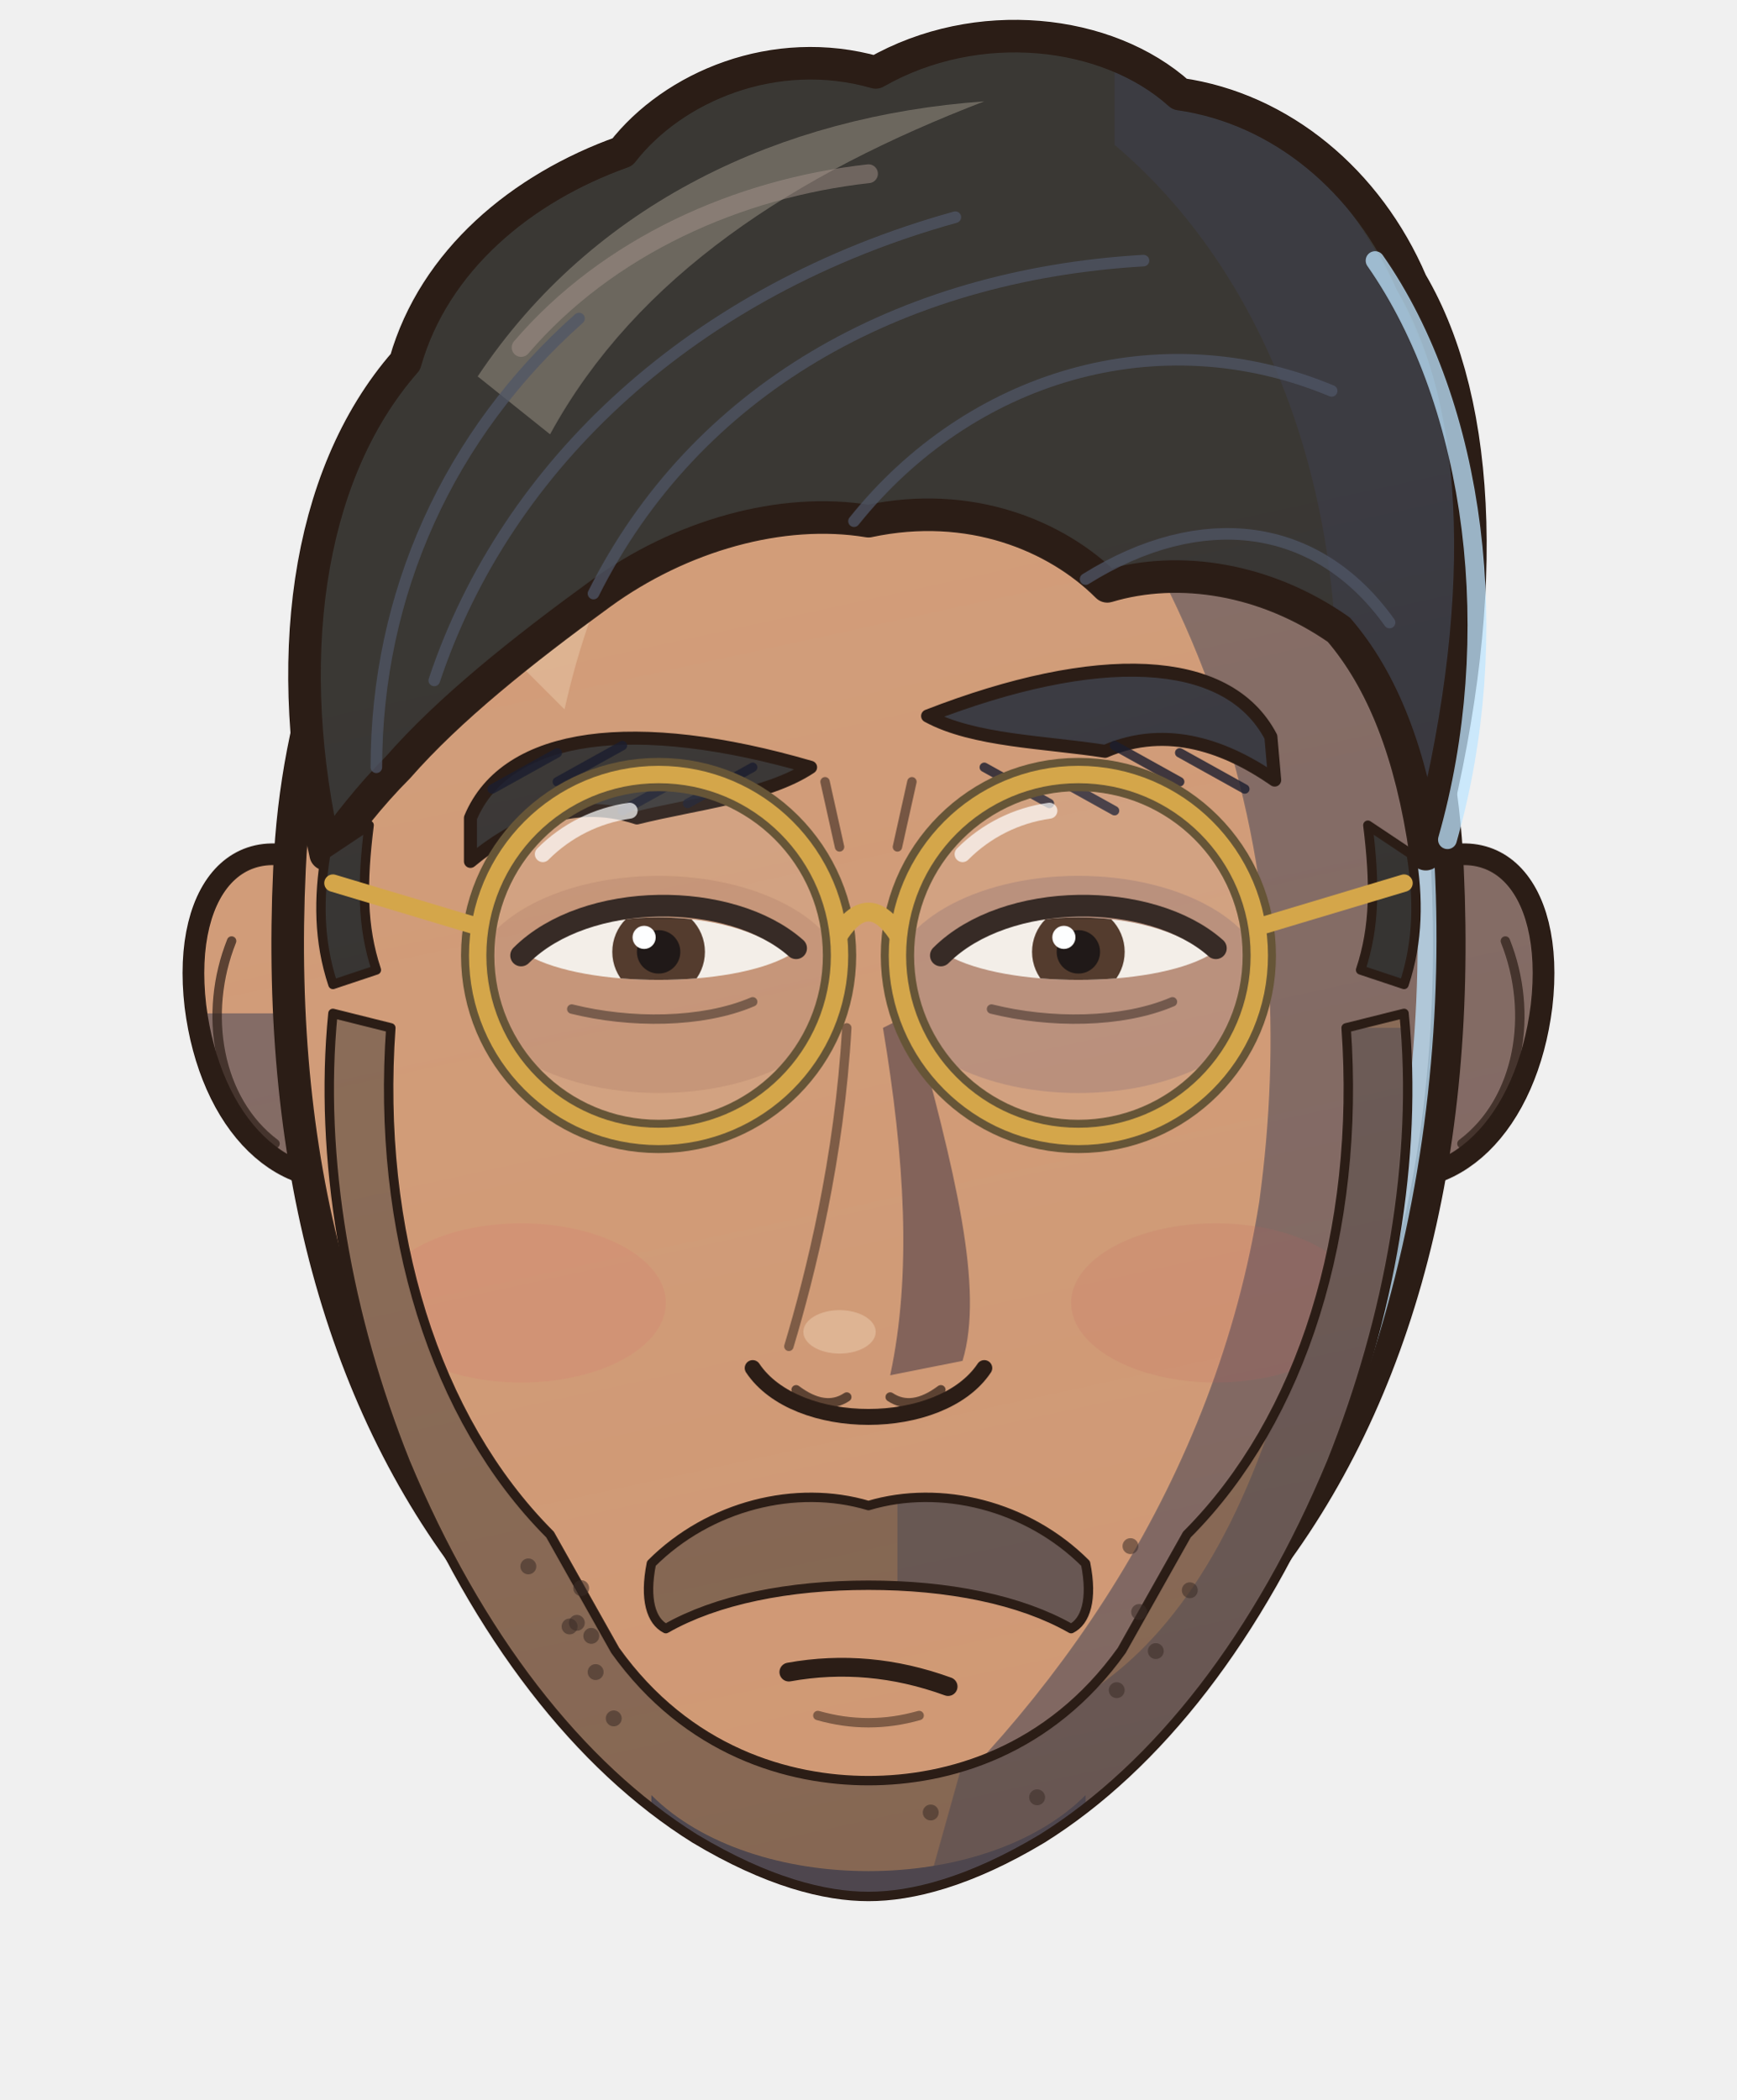
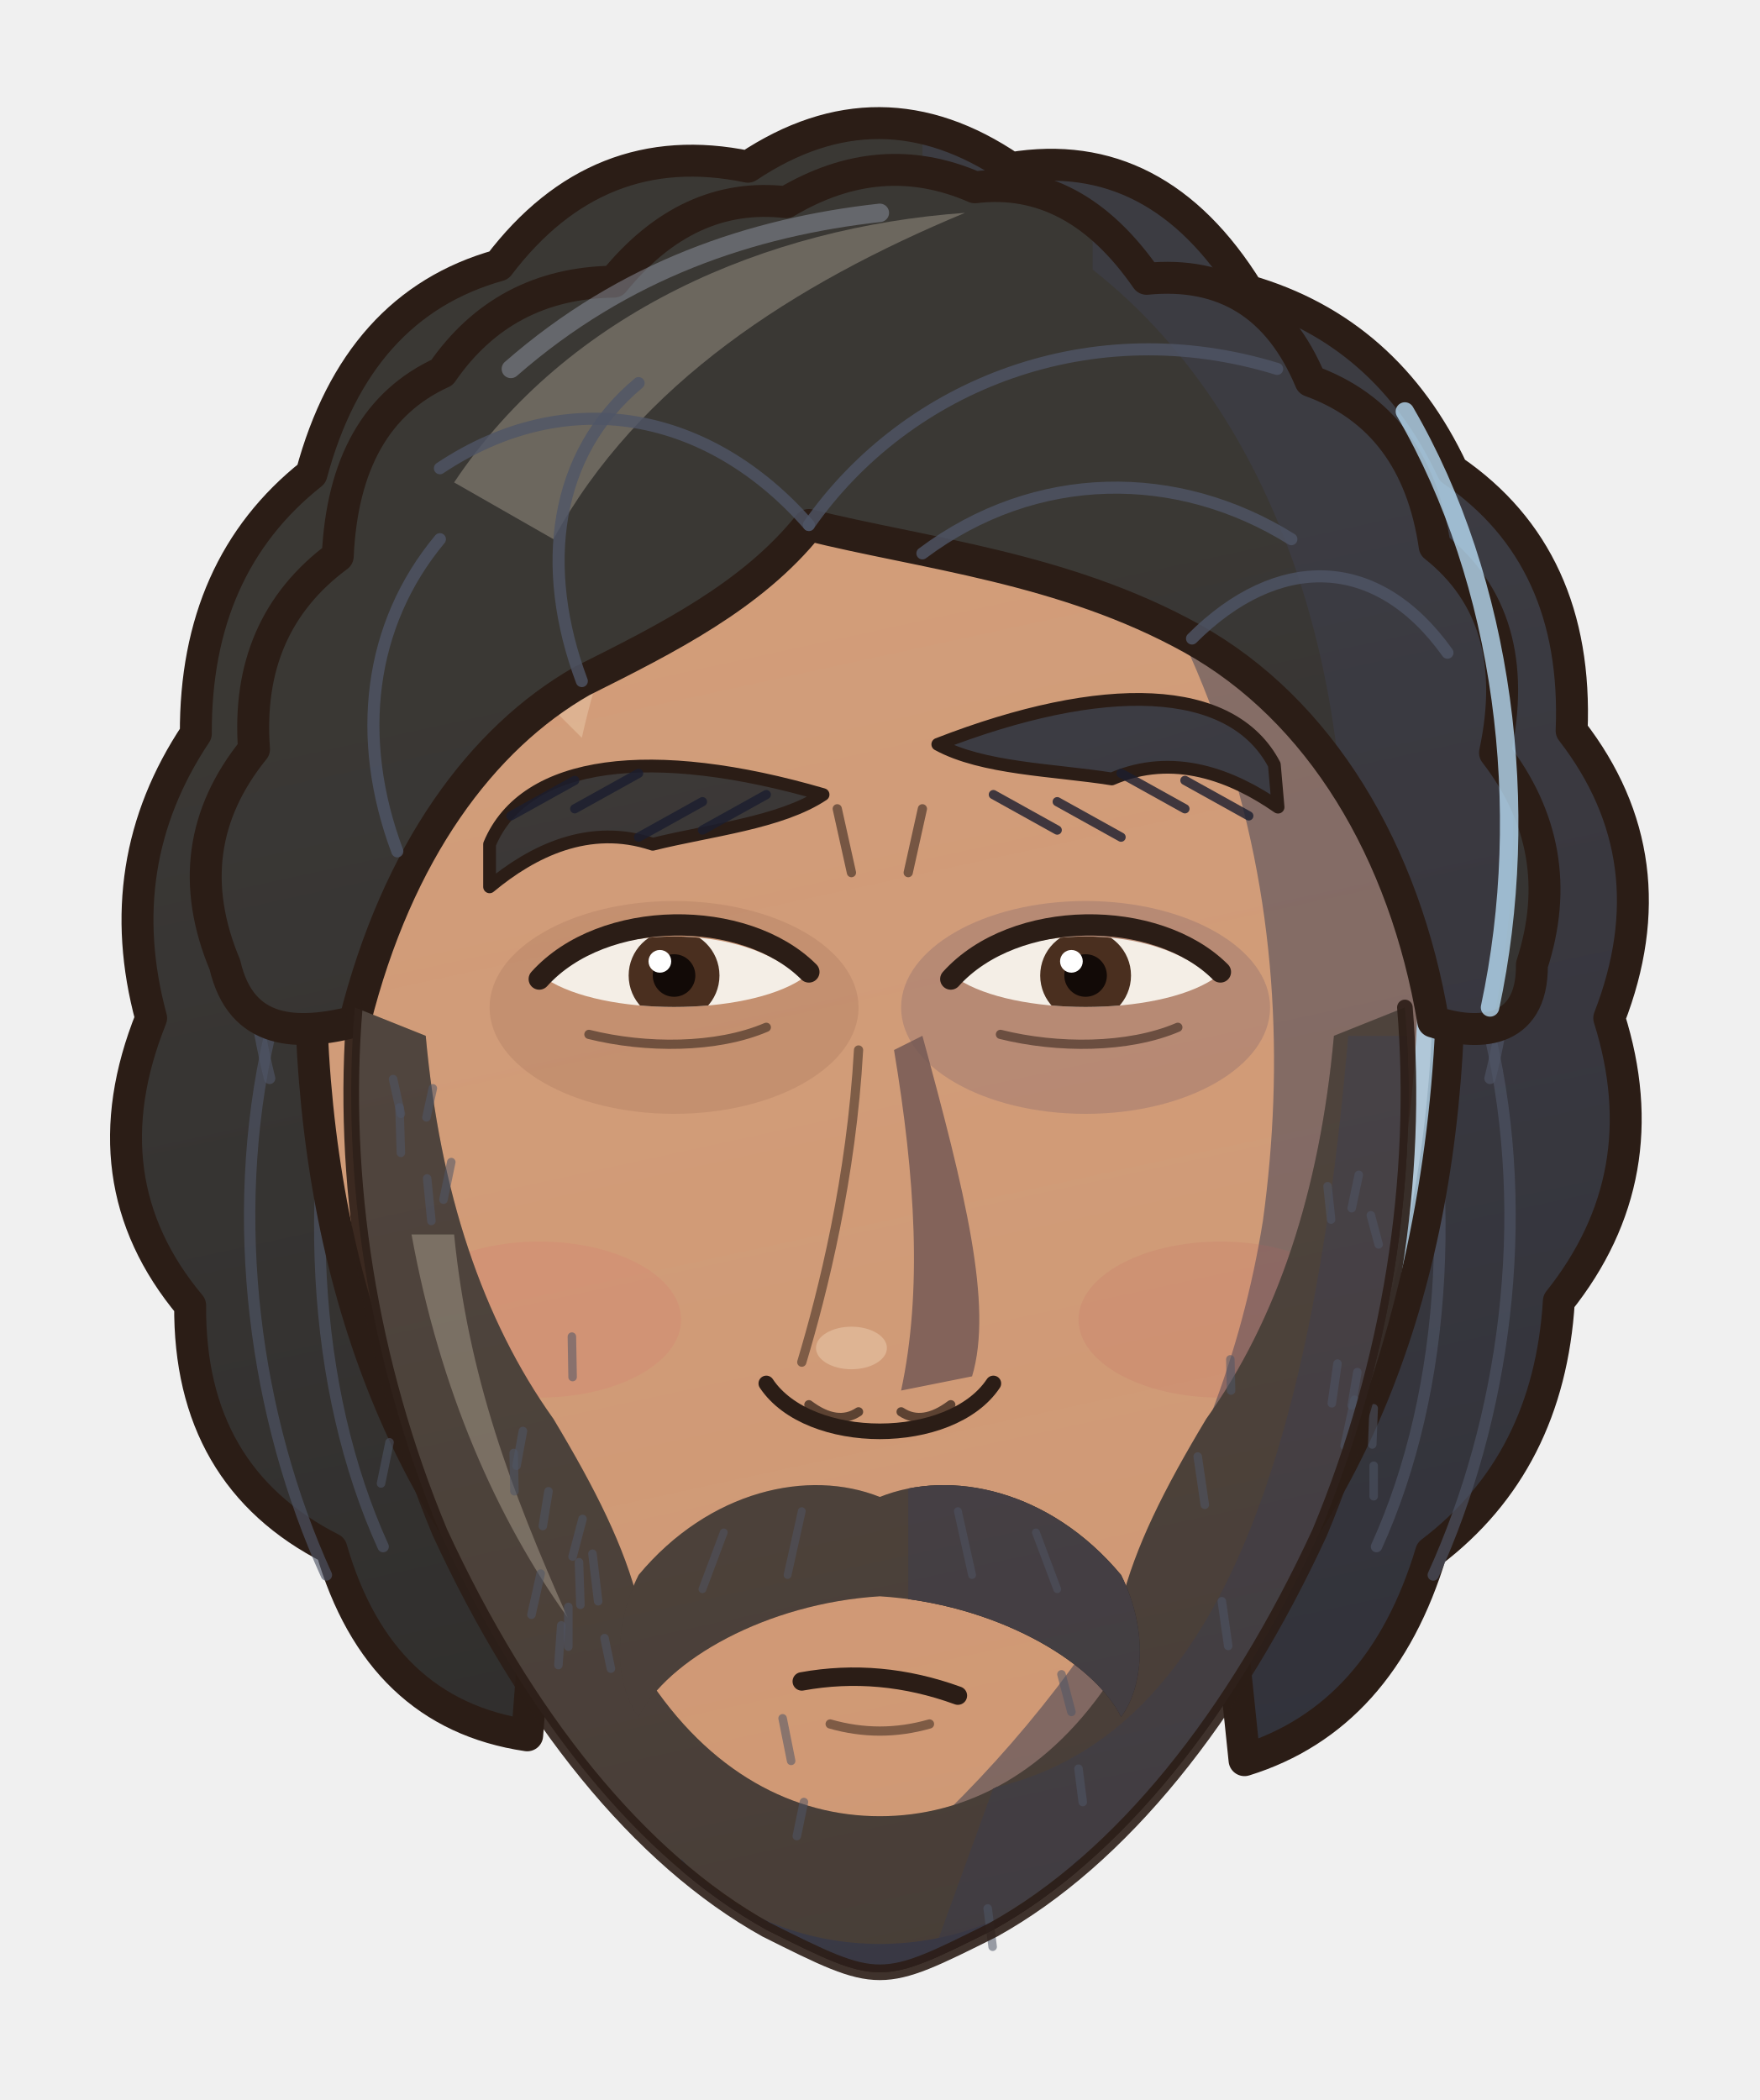
- <svg xmlns="http://www.w3.org/2000/svg" viewBox="180 10 240 290" width="240" height="290">
+ <svg xmlns="http://www.w3.org/2000/svg" viewBox="176 4 248 296" width="248" height="296">
  <defs>
    <linearGradient id="form" gradientUnits="userSpaceOnUse" x1="170" y1="120" x2="470" y2="1500">
      <stop offset="0" stop-color="#fff1d6" stop-opacity="0.16" />
      <stop offset="0.45" stop-color="#fff1d6" stop-opacity="0" />
      <stop offset="1" stop-color="#0b1030" stop-opacity="0.30" />
    </linearGradient>
    <clipPath id="c1">
-       <path d="M228,132 C214,122 205,132 207,149 C209,165 219,176 232,172 Z" />
+       <path d="M250.3,248.6 Q229.4,245.5 222.7,222.3 Q202.6,212.1 202.8,188.0 Q188.1,170.4 197.3,147.5 Q191.4,125.7 203.6,107.4 Q203.5,83.8 219.9,70.8 Q226.3,47.0 246.3,41.4 Q260.2,23.1 281.4,27.5 Q300.0,15.1 318.5,27.7 Q339.1,24.3 351.9,45.0 Q371.5,50.7 380.7,70.3 Q398.5,82.5 397.5,107.0 Q411.5,125.1 402.8,147.5 Q409.8,169.7 395.7,187.4 Q394.3,210.2 377.7,222.8 Q370.7,246.1 351.4,252.1 L346,200 L254,200 Z" />
    </clipPath>
    <clipPath id="c2">
-       <path d="M 372,132 C 386,122 395,132 393,149 C 391,165 381,176 368,172 Z" />
+       <path d="M300,50 C352,50 378,86 380,130 C382,172 372,206 352,230 C334,252 316,264 300,264 C284,264 266,252 248,230 C228,206 218,172 220,130 C222,86 248,50 300,50 Z" />
    </clipPath>
    <clipPath id="c3">
-       <path d="M300,50 C352,50 378,86 380,130 C382,172 372,206 352,230 C334,252 316,264 300,264 C284,264 266,252 248,230 C228,206 218,172 220,130 C222,86 248,50 300,50 Z" />
+       <path d="M207.7,140.0 Q200.7,123.3 211.8,109.6 Q210.5,92.1 223.6,82.4 Q224.5,62.8 238.3,56.5 Q247.0,43.9 262.5,43.7 Q272.9,30.9 286.8,32.5 Q300.1,24.6 313.4,30.4 Q327.5,28.7 337.6,43.3 Q354.0,41.7 360.7,57.7 Q375.6,63.1 378.2,81.0 Q390.8,91.0 386.7,110.1 Q397.2,123.7 391.9,140.0 C392,150 384,150 378,148 C374,124 362,104 344,94 C326,84 306,82 290,78 C282,88 270,94 258,100 C244,108 232,124 226,148 C218,150 210,150 207.7,140.0 Z" />
    </clipPath>
    <clipPath id="c4">
-       <path d="M225,128 C219,102 222,76 236,60 C240,46 252,36 266,31 C273,22 287,16 301,20 C315,12 333,14 343,23 C357,25 369,35 375,49 C385,66 386,94 377,128 C375,114 371,104 365,97 C355,90 343,88 333,91 C326,84 314,79 300,82 C288,80 274,84 263,92 C252,100 242,108 235,116 C231,120 228,124 225,128 Z" />
+       <path d="M245,123 C250,111 268,109 292,116 C286,120 276,121 268,123 C259,120 251,124 245,129 Z" />
    </clipPath>
    <clipPath id="c5">
-       <path d="M225,128 C224,134 224,140 226,146 L232,144 C230,138 230,132 231,124 Z" />
+       <path d="M 355,123 C 350,111 332,109 308,116 C 314,120 324,121 332,123 C 341,120 349,124 355,129 Z" />
    </clipPath>
    <clipPath id="c6">
-       <path d="M 375,128 C 376,134 376,140 374,146 L 368,144 C 370,138 370,132 369,124 Z" />
+       <path d="M253,142 C261,134 281,134 289,142 C281,147.25 261,147.25 253,142 Z" />
    </clipPath>
    <clipPath id="c7">
-       <path d="M245,123 C250,111 268,109 292,116 C286,120 276,121 268,123 C259,120 251,124 245,129 Z" />
+       <path d="M311,142 C319,134 339,134 347,142 C339,147.25 319,147.25 311,142 Z" />
    </clipPath>
    <clipPath id="c8">
-       <path d="M 355,123 C 350,111 332,109 308,116 C 314,120 324,121 332,123 C 341,120 349,124 355,129 Z" />
+       <path d="M226,146 C224,170 228,196 238,220 C250,246 266,266 284,276 C292,280 296,282 300,282 C304,282 308,280 316,276 C334,266 350,246 362,220 C372,196 376,170 374,146 L364,150 C362,172 356,190 346,204 C340,214 336,222 334,230 L333,240 C324,254 312,260 300,260 C288,260 276,254 267,240 L266,230 C264,222 260,214 254,204 C244,190 238,172 236,150 Z" />
    </clipPath>
    <clipPath id="c9">
-       <path d="M253,142 C261,135 281,135 289,142 C281,146.5 261,146.5 253,142 Z" />
-     </clipPath>
-     <clipPath id="c10">
-       <path d="M311,142 C319,135 339,135 347,142 C339,146.5 319,146.5 311,142 Z" />
-     </clipPath>
-     <clipPath id="c11">
-       <path d="M226,150 C224,170 228,192 236,212 C246,236 260,254 276,264 C286,270 294,272 300,272 C306,272 314,270 324,264 C340,254 354,236 364,212 C372,192 376,170 374,150 L366,152 C368,180 360,206 344,222 L335,238 C325,252 311,256 300,256 C289,256 275,252 265,238 L256,222 C240,206 232,180 234,152 Z" />
-     </clipPath>
-     <clipPath id="c12">
-       <path d="M270,226 C278,218 290,215 300,218 C310,215 322,218 330,226 C331,231 330,234 328,235 C321,231 311,229 300,229 C289,229 279,231 272,235 C270,234 269,231 270,226 Z" />
+       <path d="M266,226 C276,214 290,211 300,215 C310,211 324,214 334,226 C338,234 337,242 334,246 C330,238 316,230 300,229 C284,230 270,238 266,246 C263,242 262,234 266,226 Z" />
    </clipPath>
  </defs>
  <rect x="200" y="290" width="200" height="40" fill="none" />
-   <path d="M228,132 C214,122 205,132 207,149 C209,165 219,176 232,172 Z" fill="#c98d68" />
+   <path d="M250.3,248.6 Q229.4,245.5 222.7,222.3 Q202.6,212.1 202.8,188.0 Q188.1,170.4 197.3,147.5 Q191.4,125.7 203.6,107.4 Q203.5,83.8 219.9,70.8 Q226.3,47.0 246.3,41.4 Q260.2,23.1 281.4,27.5 Q300.0,15.1 318.5,27.7 Q339.1,24.3 351.9,45.0 Q371.5,50.7 380.7,70.3 Q398.5,82.5 397.5,107.0 Q411.5,125.1 402.8,147.5 Q409.8,169.7 395.7,187.4 Q394.3,210.2 377.7,222.8 Q370.7,246.1 351.4,252.1 L346,200 L254,200 Z" fill="#141416" />
  <g clip-path="url(#c1)">
-     <path d="M190,150 L240,150 L240,190 L190,190 Z" fill="#6f5552" />
-     <rect x="0" y="0" width="600" height="1500" fill="url(#form)" />
+     <path d="M306,10 L420,10 L420,290 L306,290 Z" fill="#171926" />
+     <rect x="0" y="0" width="600" height="1400" fill="url(#form)" />
  </g>
-   <path d="M228,132 C214,122 205,132 207,149 C209,165 219,176 232,172 Z" fill="none" stroke="#2b1d16" stroke-width="3.0" stroke-linejoin="round" />
-   <path d="M 372,132 C 386,122 395,132 393,149 C 391,165 381,176 368,172 Z" fill="#c98d68" />
+   <path d="M250.3,248.6 Q229.4,245.5 222.7,222.3 Q202.6,212.1 202.8,188.0 Q188.1,170.4 197.3,147.5 Q191.4,125.7 203.6,107.4 Q203.5,83.8 219.9,70.8 Q226.3,47.0 246.3,41.4 Q260.2,23.1 281.4,27.5 Q300.0,15.1 318.5,27.7 Q339.1,24.3 351.9,45.0 Q371.5,50.7 380.7,70.3 Q398.5,82.5 397.5,107.0 Q411.5,125.1 402.8,147.5 Q409.8,169.7 395.7,187.4 Q394.3,210.2 377.7,222.8 Q370.7,246.1 351.4,252.1 L346,200 L254,200 Z" fill="none" stroke="#2b1d16" stroke-width="4.5" stroke-linejoin="round" />
+   <path d="M214,150 C208,176 212,204 222,226" fill="none" stroke="#4f5566" stroke-width="1.6" stroke-linecap="round" stroke-linejoin="round" opacity="0.65" />
+   <path d="M226,140 C218,170 220,200 230,222" fill="none" stroke="#4f5566" stroke-width="1.6" stroke-linecap="round" stroke-linejoin="round" opacity="0.65" />
+   <path d="M386,150 C392,176 388,204 378,226" fill="none" stroke="#4f5566" stroke-width="1.6" stroke-linecap="round" stroke-linejoin="round" opacity="0.65" />
+   <path d="M374,140 C382,170 380,200 370,222" fill="none" stroke="#4f5566" stroke-width="1.6" stroke-linecap="round" stroke-linejoin="round" opacity="0.65" />
+   <path d="M216,104 C210,124 210,140 214,156" fill="none" stroke="#4f5566" stroke-width="1.6" stroke-linecap="round" stroke-linejoin="round" opacity="0.65" />
+   <path d="M384,104 C390,124 390,140 386,156" fill="none" stroke="#4f5566" stroke-width="1.6" stroke-linecap="round" stroke-linejoin="round" opacity="0.65" />
+   <path d="M300,50 C352,50 378,86 380,130 C382,172 372,206 352,230 C334,252 316,264 300,264 C284,264 266,252 248,230 C228,206 218,172 220,130 C222,86 248,50 300,50 Z" fill="#c98d68" />
  <g clip-path="url(#c2)">
-     <path d="M360,110 L410,110 L410,190 L360,190 Z" fill="#6f5552" />
-     <rect x="0" y="0" width="600" height="1500" fill="url(#form)" />
-   </g>
-   <path d="M 372,132 C 386,122 395,132 393,149 C 391,165 381,176 368,172 Z" fill="none" stroke="#2b1d16" stroke-width="3.0" stroke-linejoin="round" />
-   <path d="M212,140 C208,150 210,162 218,168" fill="none" stroke="#2b1d16" stroke-width="1.3" stroke-linecap="round" stroke-linejoin="round" opacity="0.7" />
-   <path d="M388,140 C392,150 390,162 382,168" fill="none" stroke="#2b1d16" stroke-width="1.3" stroke-linecap="round" stroke-linejoin="round" opacity="0.7" />
-   <path d="M300,50 C352,50 378,86 380,130 C382,172 372,206 352,230 C334,252 316,264 300,264 C284,264 266,252 248,230 C228,206 218,172 220,130 C222,86 248,50 300,50 Z" fill="#c98d68" />
-   <g clip-path="url(#c3)">
    <path d="M300,40 C356,46 386,86 384,130 C384,174 372,210 352,232 C334,254 316,266 300,268 C326,246 348,214 354,176 C360,132 350,82 300,40 Z" fill="#6f5552" />
    <path d="M246,96 C252,78 266,66 284,62 C270,74 262,90 258,108 Z" fill="#d9ab89" opacity="0.85" />
-     <rect x="0" y="0" width="600" height="1500" fill="url(#form)" />
+     <rect x="0" y="0" width="600" height="1400" fill="url(#form)" />
  </g>
  <path d="M300,50 C352,50 378,86 380,130 C382,172 372,206 352,230 C334,252 316,264 300,264 C284,264 266,252 248,230 C228,206 218,172 220,130 C222,86 248,50 300,50 Z" fill="none" stroke="#2b1d16" stroke-width="4.5" stroke-linejoin="round" />
  <path d="M372,96 C382,136 378,186 356,226" fill="none" stroke="#bfe6ff" stroke-width="2.6" stroke-linecap="round" opacity="0.75" />
  <ellipse cx="271" cy="146" rx="26" ry="15" fill="#8a5a46" opacity="0.18" />
  <ellipse cx="329" cy="146" rx="26" ry="15" fill="#5a4a66" opacity="0.22" />
  <ellipse cx="252" cy="190" rx="20" ry="11" fill="#d9706a" opacity="0.18" />
  <ellipse cx="348" cy="190" rx="20" ry="11" fill="#c0605e" opacity="0.15" />
-   <path d="M225,128 C219,102 222,76 236,60 C240,46 252,36 266,31 C273,22 287,16 301,20 C315,12 333,14 343,23 C357,25 369,35 375,49 C385,66 386,94 377,128 C375,114 371,104 365,97 C355,90 343,88 333,91 C326,84 314,79 300,82 C288,80 274,84 263,92 C252,100 242,108 235,116 C231,120 228,124 225,128 Z" fill="#141416" />
+   <path d="M207.7,140.0 Q200.7,123.3 211.8,109.6 Q210.5,92.1 223.6,82.4 Q224.5,62.8 238.3,56.5 Q247.0,43.9 262.5,43.7 Q272.9,30.9 286.8,32.5 Q300.1,24.6 313.4,30.4 Q327.5,28.7 337.6,43.3 Q354.0,41.7 360.7,57.7 Q375.6,63.1 378.2,81.0 Q390.8,91.0 386.7,110.1 Q397.2,123.7 391.9,140.0 C392,150 384,150 378,148 C374,124 362,104 344,94 C326,84 306,82 290,78 C282,88 270,94 258,100 C244,108 232,124 226,148 C218,150 210,150 207.7,140.0 Z" fill="#141416" />
+   <g clip-path="url(#c3)">
+     <path d="M330,26 C376,42 398,96 386,150 L364,150 C370,106 358,64 330,42 Z" fill="#171926" />
+     <path d="M240,72 C256,48 284,36 312,34 C288,44 266,58 254,80 Z" fill="#5a5650" opacity="0.85" />
+     <rect x="0" y="0" width="600" height="1400" fill="url(#form)" />
+   </g>
+   <path d="M207.7,140.0 Q200.7,123.3 211.8,109.6 Q210.5,92.1 223.6,82.4 Q224.5,62.8 238.3,56.5 Q247.0,43.9 262.5,43.7 Q272.9,30.9 286.8,32.5 Q300.1,24.6 313.4,30.4 Q327.5,28.7 337.6,43.3 Q354.0,41.7 360.7,57.7 Q375.6,63.1 378.2,81.0 Q390.8,91.0 386.7,110.1 Q397.2,123.7 391.9,140.0 C392,150 384,150 378,148 C374,124 362,104 344,94 C326,84 306,82 290,78 C282,88 270,94 258,100 C244,108 232,124 226,148 C218,150 210,150 207.7,140.0 Z" fill="none" stroke="#2b1d16" stroke-width="4.5" stroke-linejoin="round" />
+   <path d="M374,62 C388,86 392,118 386,146" fill="none" stroke="#bfe6ff" stroke-width="2.6" stroke-linecap="round" opacity="0.75" />
+   <path d="M290,78 C304,58 330,48 356,56" fill="none" stroke="#4f5566" stroke-width="1.7" stroke-linecap="round" stroke-linejoin="round" opacity="0.8" />
+   <path d="M290,78 C276,62 256,58 238,70" fill="none" stroke="#4f5566" stroke-width="1.7" stroke-linecap="round" stroke-linejoin="round" opacity="0.8" />
+   <path d="M258,100 C252,84 254,68 266,58" fill="none" stroke="#4f5566" stroke-width="1.7" stroke-linecap="round" stroke-linejoin="round" opacity="0.8" />
+   <path d="M344,94 C356,82 370,82 380,96" fill="none" stroke="#4f5566" stroke-width="1.7" stroke-linecap="round" stroke-linejoin="round" opacity="0.8" />
+   <path d="M306,82 C322,70 342,70 358,80" fill="none" stroke="#4f5566" stroke-width="1.7" stroke-linecap="round" stroke-linejoin="round" opacity="0.8" />
+   <path d="M232,124 C226,108 228,92 238,80" fill="none" stroke="#4f5566" stroke-width="1.7" stroke-linecap="round" stroke-linejoin="round" opacity="0.8" />
+   <path d="M248,56 C264,42 282,36 300,34" fill="none" stroke="#9aa0b0" stroke-width="2.6" stroke-linecap="round" stroke-linejoin="round" opacity="0.45" />
+   <path d="M245,123 C250,111 268,109 292,116 C286,120 276,121 268,123 C259,120 251,124 245,129 Z" fill="#18171a" />
  <g clip-path="url(#c4)">
-     <path d="M334,14 C372,26 394,80 380,130 L362,130 C370,92 360,52 334,30 Z" fill="#171926" />
-     <path d="M246,62 C262,38 288,26 316,24 C290,34 268,48 256,70 Z" fill="#5a5650" opacity="0.85" />
-     <rect x="0" y="0" width="600" height="1500" fill="url(#form)" />
-   </g>
-   <path d="M225,128 C219,102 222,76 236,60 C240,46 252,36 266,31 C273,22 287,16 301,20 C315,12 333,14 343,23 C357,25 369,35 375,49 C385,66 386,94 377,128 C375,114 371,104 365,97 C355,90 343,88 333,91 C326,84 314,79 300,82 C288,80 274,84 263,92 C252,100 242,108 235,116 C231,120 228,124 225,128 Z" fill="none" stroke="#2b1d16" stroke-width="4.5" stroke-linejoin="round" />
-   <path d="M370,46 C384,66 388,98 380,126" fill="none" stroke="#bfe6ff" stroke-width="2.6" stroke-linecap="round" opacity="0.75" />
-   <path d="M240,104 C250,74 276,50 312,40" fill="none" stroke="#4f5566" stroke-width="1.6" stroke-linecap="round" stroke-linejoin="round" opacity="0.75" />
-   <path d="M262,92 C276,64 304,48 338,46" fill="none" stroke="#4f5566" stroke-width="1.6" stroke-linecap="round" stroke-linejoin="round" opacity="0.75" />
-   <path d="M298,82 C314,62 340,54 364,64" fill="none" stroke="#4f5566" stroke-width="1.6" stroke-linecap="round" stroke-linejoin="round" opacity="0.75" />
-   <path d="M330,90 C346,80 362,82 372,96" fill="none" stroke="#4f5566" stroke-width="1.6" stroke-linecap="round" stroke-linejoin="round" opacity="0.75" />
-   <path d="M232,116 C232,92 242,70 260,54" fill="none" stroke="#4f5566" stroke-width="1.6" stroke-linecap="round" stroke-linejoin="round" opacity="0.75" />
-   <path d="M252,58 C264,44 282,36 300,34" fill="none" stroke="#a39189" stroke-width="2.6" stroke-linecap="round" stroke-linejoin="round" opacity="0.5" />
-   <path d="M225,128 C224,134 224,140 226,146 L232,144 C230,138 230,132 231,124 Z" fill="#141416" />
-   <g clip-path="url(#c5)">
-     <rect x="0" y="0" width="600" height="1500" fill="url(#form)" />
-   </g>
-   <path d="M225,128 C224,134 224,140 226,146 L232,144 C230,138 230,132 231,124 Z" fill="none" stroke="#2b1d16" stroke-width="1.3" stroke-linejoin="round" />
-   <path d="M 375,128 C 376,134 376,140 374,146 L 368,144 C 370,138 370,132 369,124 Z" fill="#141416" />
-   <g clip-path="url(#c6)">
-     <rect x="0" y="0" width="600" height="1500" fill="url(#form)" />
-   </g>
-   <path d="M 375,128 C 376,134 376,140 374,146 L 368,144 C 370,138 370,132 369,124 Z" fill="none" stroke="#2b1d16" stroke-width="1.3" stroke-linejoin="round" />
-   <path d="M245,123 C250,111 268,109 292,116 C286,120 276,121 268,123 C259,120 251,124 245,129 Z" fill="#18171a" />
-   <g clip-path="url(#c7)">
-     <rect x="0" y="0" width="600" height="1500" fill="url(#form)" />
+     <rect x="0" y="0" width="600" height="1400" fill="url(#form)" />
  </g>
  <path d="M245,123 C250,111 268,109 292,116 C286,120 276,121 268,123 C259,120 251,124 245,129 Z" fill="none" stroke="#2b1d16" stroke-width="1.8" stroke-linejoin="round" />
  <g transform="translate(0,-9) rotate(-5 330 115)">
    <path d="M 355,123 C 350,111 332,109 308,116 C 314,120 324,121 332,123 C 341,120 349,124 355,129 Z" fill="#18171a" />
-     <g clip-path="url(#c8)">
+     <g clip-path="url(#c5)">
      <path d="M300,90 L360,90 L360,130 L300,130 Z" fill="#191b28" />
-       <rect x="0" y="0" width="600" height="1500" fill="url(#form)" />
+       <rect x="0" y="0" width="600" height="1400" fill="url(#form)" />
    </g>
    <path d="M 355,123 C 350,111 332,109 308,116 C 314,120 324,121 332,123 C 341,120 349,124 355,129 Z" fill="none" stroke="#2b1d16" stroke-width="1.8" stroke-linejoin="round" />
  </g>
  <path d="M294,118 l2,9 M306,118 l-2,9" fill="none" stroke="#2b1d16" stroke-width="1.3" stroke-linecap="round" stroke-linejoin="round" opacity="0.55" />
  <path d="M248,119 l9,-5" fill="none" stroke="#1a1d2e" stroke-width="1.3" stroke-linecap="round" stroke-linejoin="round" opacity="0.8" />
  <path d="M257,118 l9,-5" fill="none" stroke="#1a1d2e" stroke-width="1.3" stroke-linecap="round" stroke-linejoin="round" opacity="0.8" />
  <path d="M266,122 l9,-5" fill="none" stroke="#1a1d2e" stroke-width="1.3" stroke-linecap="round" stroke-linejoin="round" opacity="0.8" />
  <path d="M275,121 l9,-5" fill="none" stroke="#1a1d2e" stroke-width="1.3" stroke-linecap="round" stroke-linejoin="round" opacity="0.8" />
  <path d="M352,119 l-9,-5" fill="none" stroke="#1a1d2e" stroke-width="1.3" stroke-linecap="round" stroke-linejoin="round" opacity="0.8" />
  <path d="M343,118 l-9,-5" fill="none" stroke="#1a1d2e" stroke-width="1.3" stroke-linecap="round" stroke-linejoin="round" opacity="0.8" />
  <path d="M334,122 l-9,-5" fill="none" stroke="#1a1d2e" stroke-width="1.3" stroke-linecap="round" stroke-linejoin="round" opacity="0.8" />
  <path d="M325,121 l-9,-5" fill="none" stroke="#1a1d2e" stroke-width="1.3" stroke-linecap="round" stroke-linejoin="round" opacity="0.8" />
-   <path d="M253,142 C261,135 281,135 289,142 C281,146.5 261,146.5 253,142 Z" fill="#f4eee6" />
-   <g clip-path="url(#c9)">
+   <path d="M253,142 C261,134 281,134 289,142 C281,147.25 261,147.25 253,142 Z" fill="#f4eee6" />
+   <g clip-path="url(#c6)">
    <circle cx="271" cy="141.5" r="6.4" fill="#4a2f1f" />
    <circle cx="271" cy="141.5" r="3" fill="#120a07" />
    <circle cx="269" cy="139.5" r="1.6" fill="#fff" />
-     <path d="M251,130 L291,130 L291,137 L251,137 Z" fill="#000" opacity="0.18" />
+     <path d="M251,130 L291,130 L291,136 L251,136 Z" fill="#000" opacity="0.18" />
  </g>
-   <path d="M252,142 C261,133 281,133 290,141" fill="none" stroke="#2b1d16" stroke-width="3.0" stroke-linecap="round" stroke-linejoin="round" opacity="1.0" />
-   <path d="M259,149.4 C267,151.4 277,151.4 284,148.4" fill="none" stroke="#2b1d16" stroke-width="1.3" stroke-linecap="round" stroke-linejoin="round" opacity="0.55" />
-   <path d="M311,142 C319,135 339,135 347,142 C339,146.5 319,146.5 311,142 Z" fill="#f4eee6" />
-   <g clip-path="url(#c10)">
+   <path d="M252,142 C261,132 281,132 290,141" fill="none" stroke="#2b1d16" stroke-width="3.0" stroke-linecap="round" stroke-linejoin="round" opacity="1.0" />
+   <path d="M259,149.8 C267,151.8 277,151.8 284,148.8" fill="none" stroke="#2b1d16" stroke-width="1.3" stroke-linecap="round" stroke-linejoin="round" opacity="0.55" />
+   <path d="M311,142 C319,134 339,134 347,142 C339,147.25 319,147.25 311,142 Z" fill="#f4eee6" />
+   <g clip-path="url(#c7)">
    <circle cx="329" cy="141.5" r="6.4" fill="#4a2f1f" />
    <circle cx="329" cy="141.5" r="3" fill="#120a07" />
    <circle cx="327" cy="139.5" r="1.6" fill="#fff" />
-     <path d="M309,130 L349,130 L349,137 L309,137 Z" fill="#000" opacity="0.18" />
+     <path d="M309,130 L349,130 L349,136 L309,136 Z" fill="#000" opacity="0.18" />
  </g>
-   <path d="M310,142 C319,133 339,133 348,141" fill="none" stroke="#2b1d16" stroke-width="3.0" stroke-linecap="round" stroke-linejoin="round" opacity="1.0" />
-   <path d="M317,149.4 C325,151.4 335,151.4 342,148.4" fill="none" stroke="#2b1d16" stroke-width="1.3" stroke-linecap="round" stroke-linejoin="round" opacity="0.55" />
+   <path d="M310,142 C319,132 339,132 348,141" fill="none" stroke="#2b1d16" stroke-width="3.0" stroke-linecap="round" stroke-linejoin="round" opacity="1.0" />
+   <path d="M317,149.8 C325,151.8 335,151.8 342,148.8" fill="none" stroke="#2b1d16" stroke-width="1.3" stroke-linecap="round" stroke-linejoin="round" opacity="0.55" />
  <path d="M306,150 C312,172 316,188 313,198 L303,200 C306,186 305,170 302,152 Z" fill="#6f5552" opacity="0.8" />
  <path d="M297,152 C296,170 292,186 289,196" fill="none" stroke="#2b1d16" stroke-width="1.3" stroke-linecap="round" stroke-linejoin="round" opacity="0.5" />
  <path d="M284,199 C290,208 310,208 316,199" fill="none" stroke="#2b1d16" stroke-width="2.2" stroke-linecap="round" stroke-linejoin="round" opacity="1.0" />
  <path d="M290,202 q4,3 7,1 M310,202 q-4,3 -7,1" fill="none" stroke="#2b1d16" stroke-width="1.3" stroke-linecap="round" stroke-linejoin="round" opacity="0.7" />
  <ellipse cx="296" cy="194" rx="5" ry="3" fill="#e1ba9a" opacity="0.8" />
  <path d="M289,241 Q300,239 311,243" fill="none" stroke="#2b1d16" stroke-width="2.6" stroke-linecap="round" stroke-linejoin="round" opacity="1.0" />
  <path d="M293,247 Q300,249 307,247" fill="none" stroke="#2b1d16" stroke-width="1.3" stroke-linecap="round" stroke-linejoin="round" opacity="0.5" />
-   <path d="M226,150 C224,170 228,192 236,212 C246,236 260,254 276,264 C286,270 294,272 300,272 C306,272 314,270 324,264 C340,254 354,236 364,212 C372,192 376,170 374,150 L366,152 C368,180 360,206 344,222 L335,238 C325,252 311,256 300,256 C289,256 275,252 265,238 L256,222 C240,206 232,180 234,152 Z" fill="#765542" />
-   <g clip-path="url(#c11)">
-     <path d="M314,250 C340,246 360,220 366,152 L400,152 L400,300 L300,300 Z" fill="#544241" />
-     <path d="M270,258 C284,272 316,272 330,258 L330,300 L270,300 Z" fill="#36303c" />
-     <rect x="0" y="0" width="600" height="1500" fill="url(#form)" />
+   <path d="M226,146 C224,170 228,196 238,220 C250,246 266,266 284,276 C292,280 296,282 300,282 C304,282 308,280 316,276 C334,266 350,246 362,220 C372,196 376,170 374,146 L364,150 C362,172 356,190 346,204 C340,214 336,222 334,230 L333,240 C324,254 312,260 300,260 C288,260 276,254 267,240 L266,230 C264,222 260,214 254,204 C244,190 238,172 236,150 Z" fill="#312723" />
+   <g clip-path="url(#c8)">
+     <path d="M316,256 C342,250 360,222 366,150 L400,150 L400,300 L300,300 Z" fill="#29252e" />
+     <path d="M272,266 C286,282 314,282 328,266 L328,300 L272,300 Z" fill="#202132" />
+     <path d="M234,178 C238,200 246,218 256,232 C248,214 242,198 240,178 Z" fill="#6f6459" opacity="0.85" />
+     <rect x="0" y="0" width="600" height="1400" fill="url(#form)" />
  </g>
-   <path d="M226,150 C224,170 228,192 236,212 C246,236 260,254 276,264 C286,270 294,272 300,272 C306,272 314,270 324,264 C340,254 354,236 364,212 C372,192 376,170 374,150 L366,152 C368,180 360,206 344,222 L335,238 C325,252 311,256 300,256 C289,256 275,252 265,238 L256,222 C240,206 232,180 234,152 Z" fill="none" stroke="#2b1d16" stroke-width="1.3" stroke-linejoin="round" />
-   <circle cx="258.7" cy="234.7" r="1.1" fill="#3a2c26" opacity="0.55" />
-   <circle cx="264.8" cy="247.4" r="1.1" fill="#3a2c26" opacity="0.55" />
-   <circle cx="339.7" cy="238.1" r="1.1" fill="#3a2c26" opacity="0.55" />
-   <circle cx="323.3" cy="258.3" r="1.1" fill="#3a2c26" opacity="0.55" />
-   <circle cx="337.4" cy="232.7" r="1.1" fill="#3a2c26" opacity="0.55" />
-   <circle cx="261.7" cy="236.0" r="1.1" fill="#3a2c26" opacity="0.55" />
-   <circle cx="262.3" cy="241.0" r="1.1" fill="#3a2c26" opacity="0.55" />
-   <circle cx="259.7" cy="234.2" r="1.1" fill="#3a2c26" opacity="0.55" />
-   <circle cx="334.3" cy="243.5" r="1.1" fill="#3a2c26" opacity="0.55" />
-   <circle cx="308.6" cy="260.4" r="1.1" fill="#3a2c26" opacity="0.55" />
-   <circle cx="344.4" cy="229.7" r="1.1" fill="#3a2c26" opacity="0.55" />
-   <circle cx="260.3" cy="229.4" r="1.1" fill="#3a2c26" opacity="0.55" />
-   <circle cx="336.2" cy="223.6" r="1.1" fill="#3a2c26" opacity="0.55" />
-   <circle cx="253.0" cy="226.4" r="1.1" fill="#3a2c26" opacity="0.55" />
-   <path d="M270,226 C278,218 290,215 300,218 C310,215 322,218 330,226 C331,231 330,234 328,235 C321,231 311,229 300,229 C289,229 279,231 272,235 C270,234 269,231 270,226 Z" fill="#735340" />
-   <g clip-path="url(#c12)">
-     <path d="M304,210 L346,210 L346,244 L304,244 Z" fill="#524140" />
-     <rect x="0" y="0" width="600" height="1500" fill="url(#form)" />
+   <path d="M366.9,201.3 l-1.4,6.5" fill="none" stroke="#4f5566" stroke-width="1.2" stroke-linecap="round" stroke-linejoin="round" opacity="0.55" />
+   <path d="M252.2,225.8 l-1.3,5.8" fill="none" stroke="#4f5566" stroke-width="1.2" stroke-linecap="round" stroke-linejoin="round" opacity="0.55" />
+   <path d="M231.4,156.1 l1.1,4.9" fill="none" stroke="#4f5566" stroke-width="1.2" stroke-linecap="round" stroke-linejoin="round" opacity="0.55" />
+   <path d="M257.6,224.2 l0.2,6.0" fill="none" stroke="#4f5566" stroke-width="1.2" stroke-linecap="round" stroke-linejoin="round" opacity="0.55" />
+   <path d="M255.1,233.1 l-0.4,5.6" fill="none" stroke="#4f5566" stroke-width="1.2" stroke-linecap="round" stroke-linejoin="round" opacity="0.55" />
+   <path d="M256.1,230.5 l-0.0,5.6" fill="none" stroke="#4f5566" stroke-width="1.2" stroke-linecap="round" stroke-linejoin="round" opacity="0.55" />
+   <path d="M328.0,253.3 l0.6,4.7" fill="none" stroke="#4f5566" stroke-width="1.2" stroke-linecap="round" stroke-linejoin="round" opacity="0.55" />
+   <path d="M232.3,160.1 l0.2,6.4" fill="none" stroke="#4f5566" stroke-width="1.2" stroke-linecap="round" stroke-linejoin="round" opacity="0.55" />
+   <path d="M344.8,209.3 l1.0,6.8" fill="none" stroke="#4f5566" stroke-width="1.2" stroke-linecap="round" stroke-linejoin="round" opacity="0.55" />
+   <path d="M253.3,214.2 l-0.8,4.9" fill="none" stroke="#4f5566" stroke-width="1.2" stroke-linecap="round" stroke-linejoin="round" opacity="0.55" />
+   <path d="M367.5,169.6 l-1.0,4.7" fill="none" stroke="#4f5566" stroke-width="1.2" stroke-linecap="round" stroke-linejoin="round" opacity="0.55" />
+   <path d="M289.3,258.0 l-1.0,4.8" fill="none" stroke="#4f5566" stroke-width="1.2" stroke-linecap="round" stroke-linejoin="round" opacity="0.55" />
+   <path d="M230.9,207.3 l-1.2,5.8" fill="none" stroke="#4f5566" stroke-width="1.2" stroke-linecap="round" stroke-linejoin="round" opacity="0.55" />
+   <path d="M369.6,210.6 l-0.0,4.3" fill="none" stroke="#4f5566" stroke-width="1.2" stroke-linecap="round" stroke-linejoin="round" opacity="0.55" />
+   <path d="M364.5,196.2 l-0.8,5.6" fill="none" stroke="#4f5566" stroke-width="1.2" stroke-linecap="round" stroke-linejoin="round" opacity="0.55" />
+   <path d="M348.2,229.7 l0.9,6.3" fill="none" stroke="#4f5566" stroke-width="1.2" stroke-linecap="round" stroke-linejoin="round" opacity="0.55" />
+   <path d="M325.6,240.0 l1.4,5.3" fill="none" stroke="#4f5566" stroke-width="1.2" stroke-linecap="round" stroke-linejoin="round" opacity="0.55" />
+   <path d="M367.3,197.4 l-0.8,4.7" fill="none" stroke="#4f5566" stroke-width="1.2" stroke-linecap="round" stroke-linejoin="round" opacity="0.55" />
+   <path d="M261.2,234.9 l0.9,4.3" fill="none" stroke="#4f5566" stroke-width="1.2" stroke-linecap="round" stroke-linejoin="round" opacity="0.55" />
+   <path d="M315.2,273.0 l0.7,5.4" fill="none" stroke="#4f5566" stroke-width="1.2" stroke-linecap="round" stroke-linejoin="round" opacity="0.55" />
+   <path d="M349.4,195.6 l0.1,4.4" fill="none" stroke="#4f5566" stroke-width="1.2" stroke-linecap="round" stroke-linejoin="round" opacity="0.55" />
+   <path d="M369.2,175.3 l1.1,4.1" fill="none" stroke="#4f5566" stroke-width="1.2" stroke-linecap="round" stroke-linejoin="round" opacity="0.55" />
+   <path d="M286.3,246.2 l1.2,6.0" fill="none" stroke="#4f5566" stroke-width="1.2" stroke-linecap="round" stroke-linejoin="round" opacity="0.55" />
+   <path d="M258.1,218.1 l-1.4,5.3" fill="none" stroke="#4f5566" stroke-width="1.2" stroke-linecap="round" stroke-linejoin="round" opacity="0.55" />
+   <path d="M256.6,192.4 l0.1,5.7" fill="none" stroke="#4f5566" stroke-width="1.2" stroke-linecap="round" stroke-linejoin="round" opacity="0.55" />
+   <path d="M237.0,157.4 l-0.9,4.1" fill="none" stroke="#4f5566" stroke-width="1.2" stroke-linecap="round" stroke-linejoin="round" opacity="0.55" />
+   <path d="M259.5,223.0 l0.8,6.7" fill="none" stroke="#4f5566" stroke-width="1.2" stroke-linecap="round" stroke-linejoin="round" opacity="0.55" />
+   <path d="M248.4,208.8 l0.1,5.4" fill="none" stroke="#4f5566" stroke-width="1.2" stroke-linecap="round" stroke-linejoin="round" opacity="0.55" />
+   <path d="M239.6,167.8 l-1.1,5.3" fill="none" stroke="#4f5566" stroke-width="1.2" stroke-linecap="round" stroke-linejoin="round" opacity="0.55" />
+   <path d="M249.7,205.7 l-0.9,4.9" fill="none" stroke="#4f5566" stroke-width="1.2" stroke-linecap="round" stroke-linejoin="round" opacity="0.55" />
+   <path d="M236.2,170.1 l0.6,6.0" fill="none" stroke="#4f5566" stroke-width="1.2" stroke-linecap="round" stroke-linejoin="round" opacity="0.55" />
+   <path d="M363.1,171.2 l0.5,4.7" fill="none" stroke="#4f5566" stroke-width="1.2" stroke-linecap="round" stroke-linejoin="round" opacity="0.55" />
+   <path d="M369.6,202.5 l-0.2,5.1" fill="none" stroke="#4f5566" stroke-width="1.2" stroke-linecap="round" stroke-linejoin="round" opacity="0.55" />
+   <path d="M266,226 C276,214 290,211 300,215 C310,211 324,214 334,226 C338,234 337,242 334,246 C330,238 316,230 300,229 C284,230 270,238 266,246 C263,242 262,234 266,226 Z" fill="#312723" />
+   <g clip-path="url(#c9)">
+     <path d="M304,206 L346,206 L346,250 L304,250 Z" fill="#29252e" />
+     <rect x="0" y="0" width="600" height="1400" fill="url(#form)" />
  </g>
-   <path d="M270,226 C278,218 290,215 300,218 C310,215 322,218 330,226 C331,231 330,234 328,235 C321,231 311,229 300,229 C289,229 279,231 272,235 C270,234 269,231 270,226 Z" fill="none" stroke="#2b1d16" stroke-width="1.3" stroke-linejoin="round" />
-   <circle cx="271" cy="142" r="25" fill="#dff1ff" opacity="0.07" />
-   <circle cx="271" cy="142" r="25" fill="none" stroke="#665537" stroke-width="4.6" />
-   <circle cx="271" cy="142" r="25" fill="none" stroke="#d4a64a" stroke-width="2.4" />
-   <path d="M255,128 A21,21 0 0 1 267,122" fill="none" stroke="#ffffff" stroke-width="2.2" stroke-linecap="round" stroke-linejoin="round" opacity="0.7" />
-   <circle cx="329" cy="142" r="25" fill="#dff1ff" opacity="0.07" />
-   <circle cx="329" cy="142" r="25" fill="none" stroke="#665537" stroke-width="4.6" />
-   <circle cx="329" cy="142" r="25" fill="none" stroke="#d4a64a" stroke-width="2.4" />
-   <path d="M313,128 A21,21 0 0 1 325,122" fill="none" stroke="#ffffff" stroke-width="2.2" stroke-linecap="round" stroke-linejoin="round" opacity="0.7" />
-   <path d="M296,139 Q300,133 304,139" fill="none" stroke="#d4a64a" stroke-width="2.6" stroke-linecap="round" stroke-linejoin="round" opacity="1.0" />
-   <path d="M246,138 L226,132" fill="none" stroke="#d4a64a" stroke-width="2.4" stroke-linecap="round" stroke-linejoin="round" opacity="1.0" />
-   <path d="M354,138 L374,132" fill="none" stroke="#d4a64a" stroke-width="2.4" stroke-linecap="round" stroke-linejoin="round" opacity="1.0" />
+   <path d="M226,146 C224,170 228,196 238,220 C250,246 266,266 284,276 C292,280 296,282 300,282 C304,282 308,280 316,276 C334,266 350,246 362,220 C372,196 376,170 374,146" fill="none" stroke="#2b1d16" stroke-width="2.2" stroke-linecap="round" stroke-linejoin="round" opacity="0.9" />
+   <path d="M278,220 l-3,8" fill="none" stroke="#4f5566" stroke-width="1.1" stroke-linecap="round" stroke-linejoin="round" opacity="0.5" />
+   <path d="M289,217 l-2,9" fill="none" stroke="#4f5566" stroke-width="1.1" stroke-linecap="round" stroke-linejoin="round" opacity="0.5" />
+   <path d="M311,217 l2,9" fill="none" stroke="#4f5566" stroke-width="1.1" stroke-linecap="round" stroke-linejoin="round" opacity="0.5" />
+   <path d="M322,220 l3,8" fill="none" stroke="#4f5566" stroke-width="1.1" stroke-linecap="round" stroke-linejoin="round" opacity="0.5" />
</svg>
